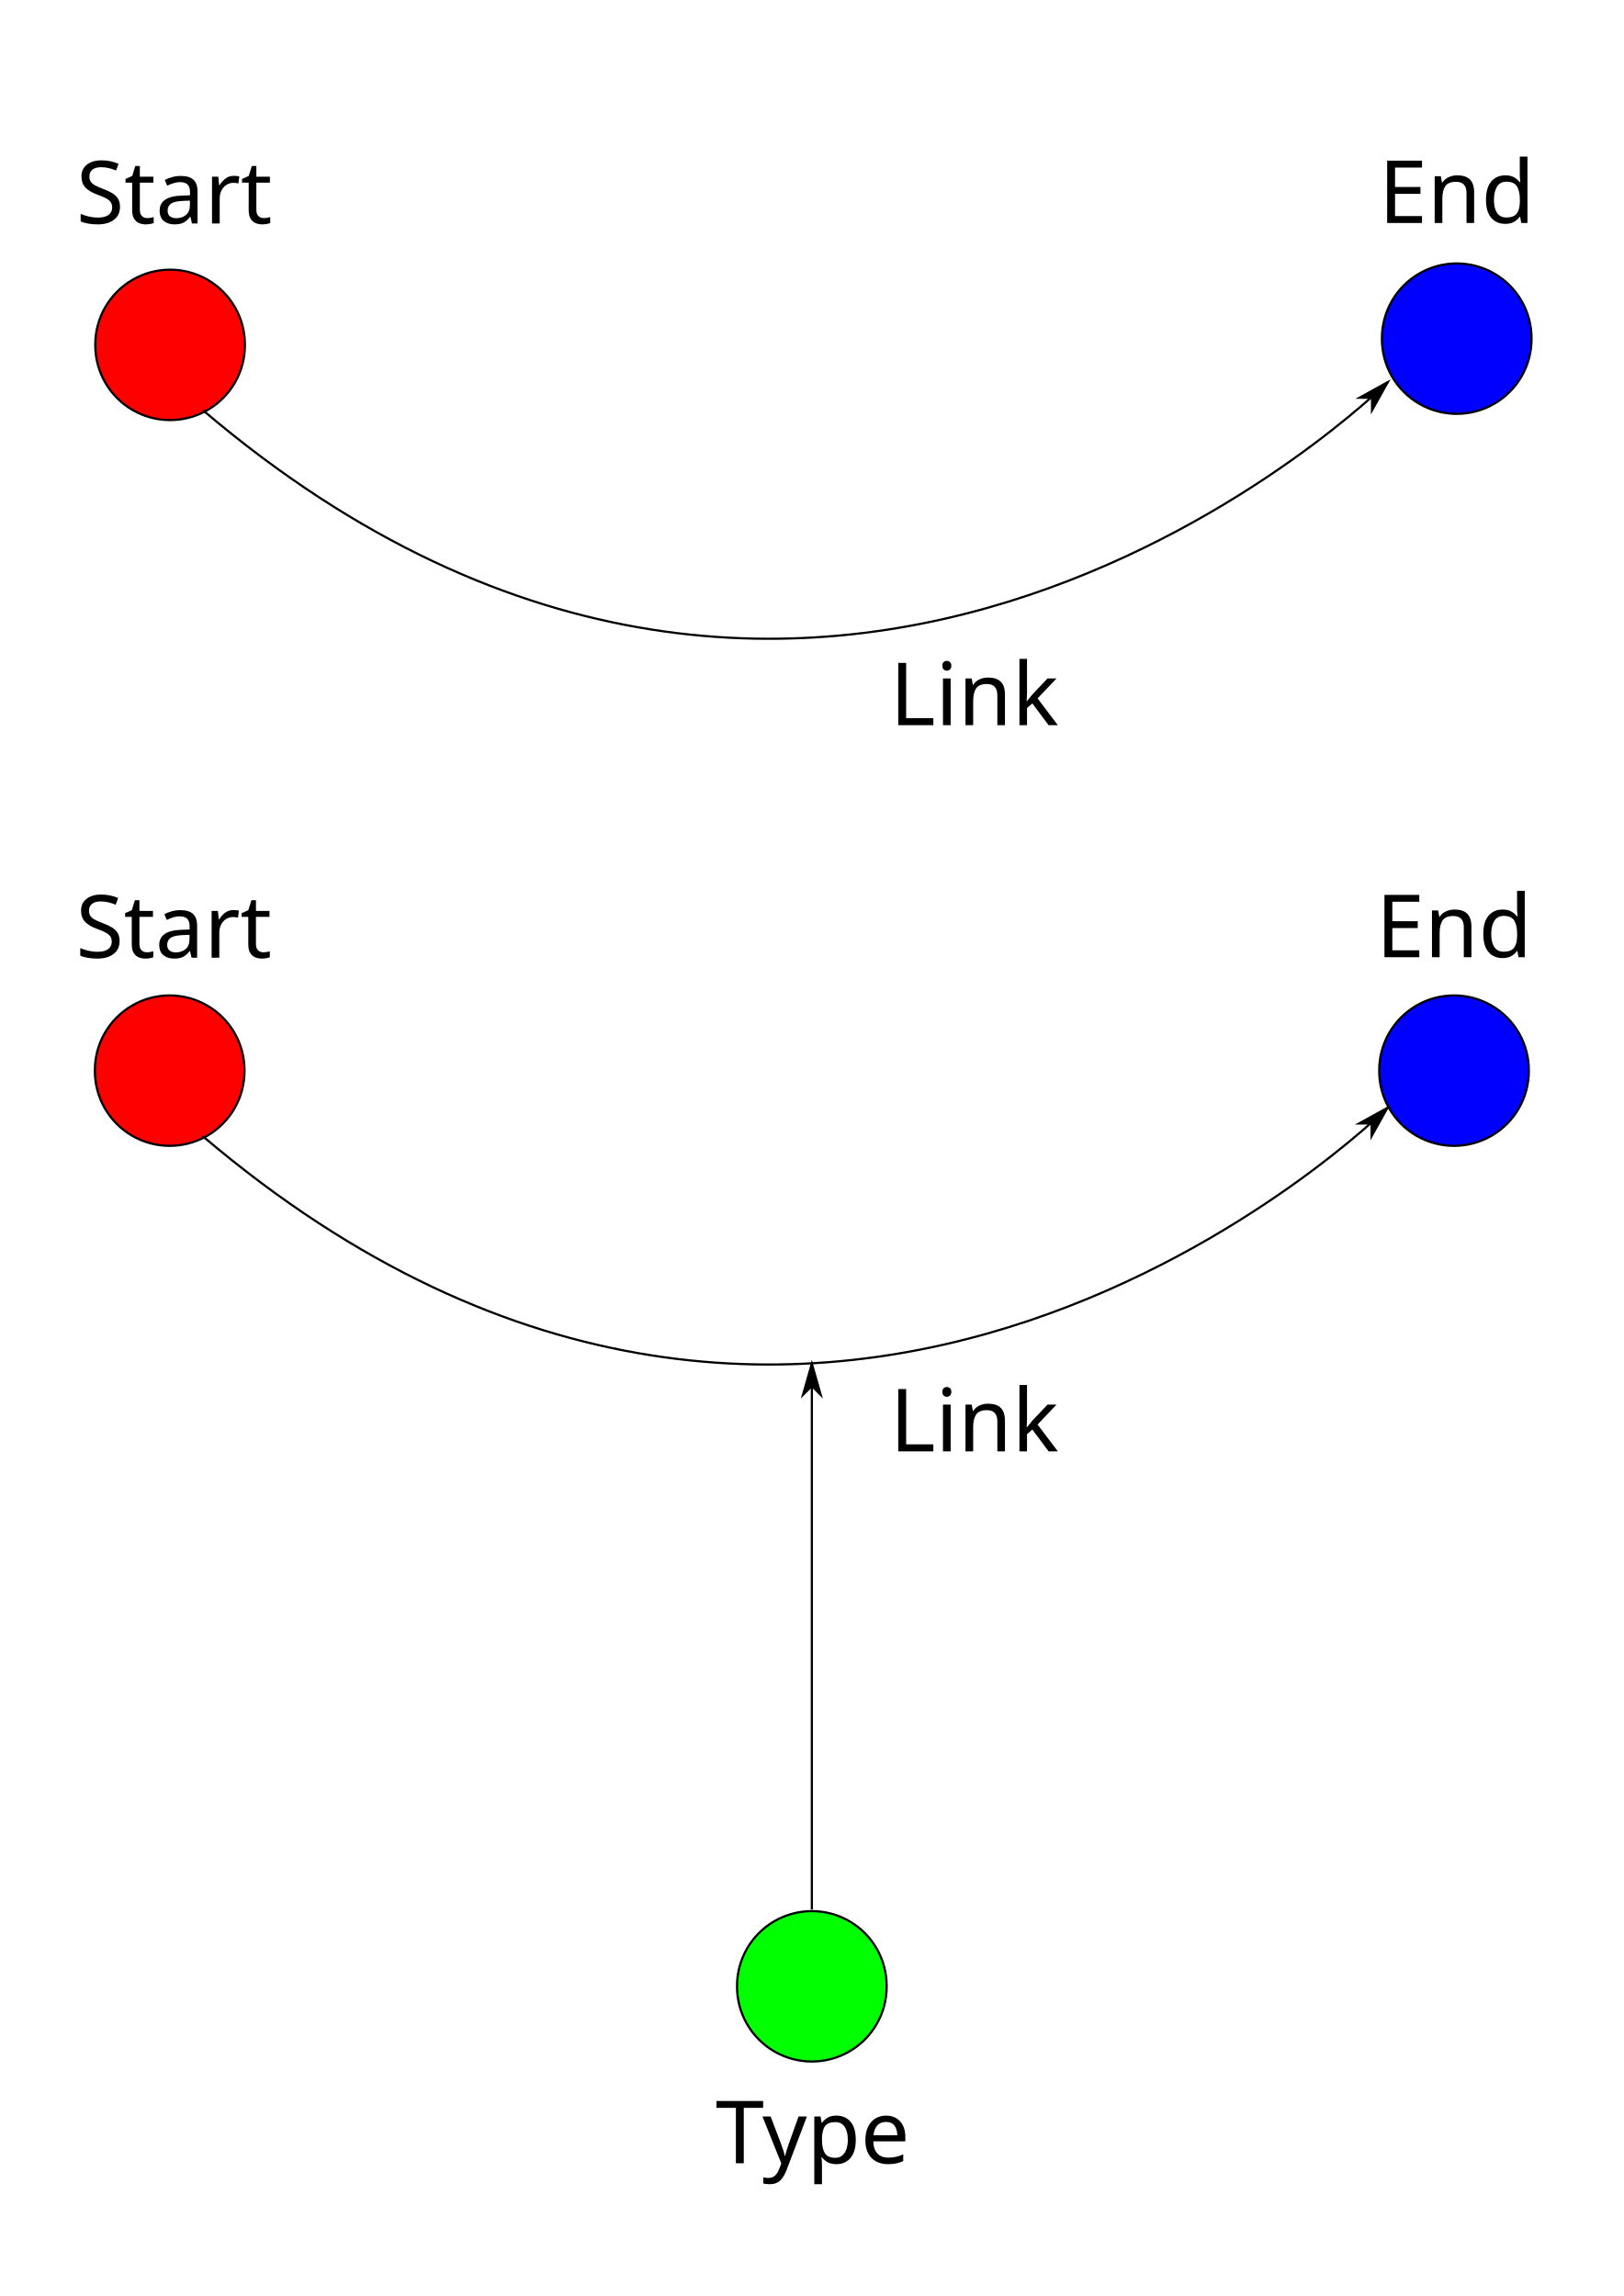
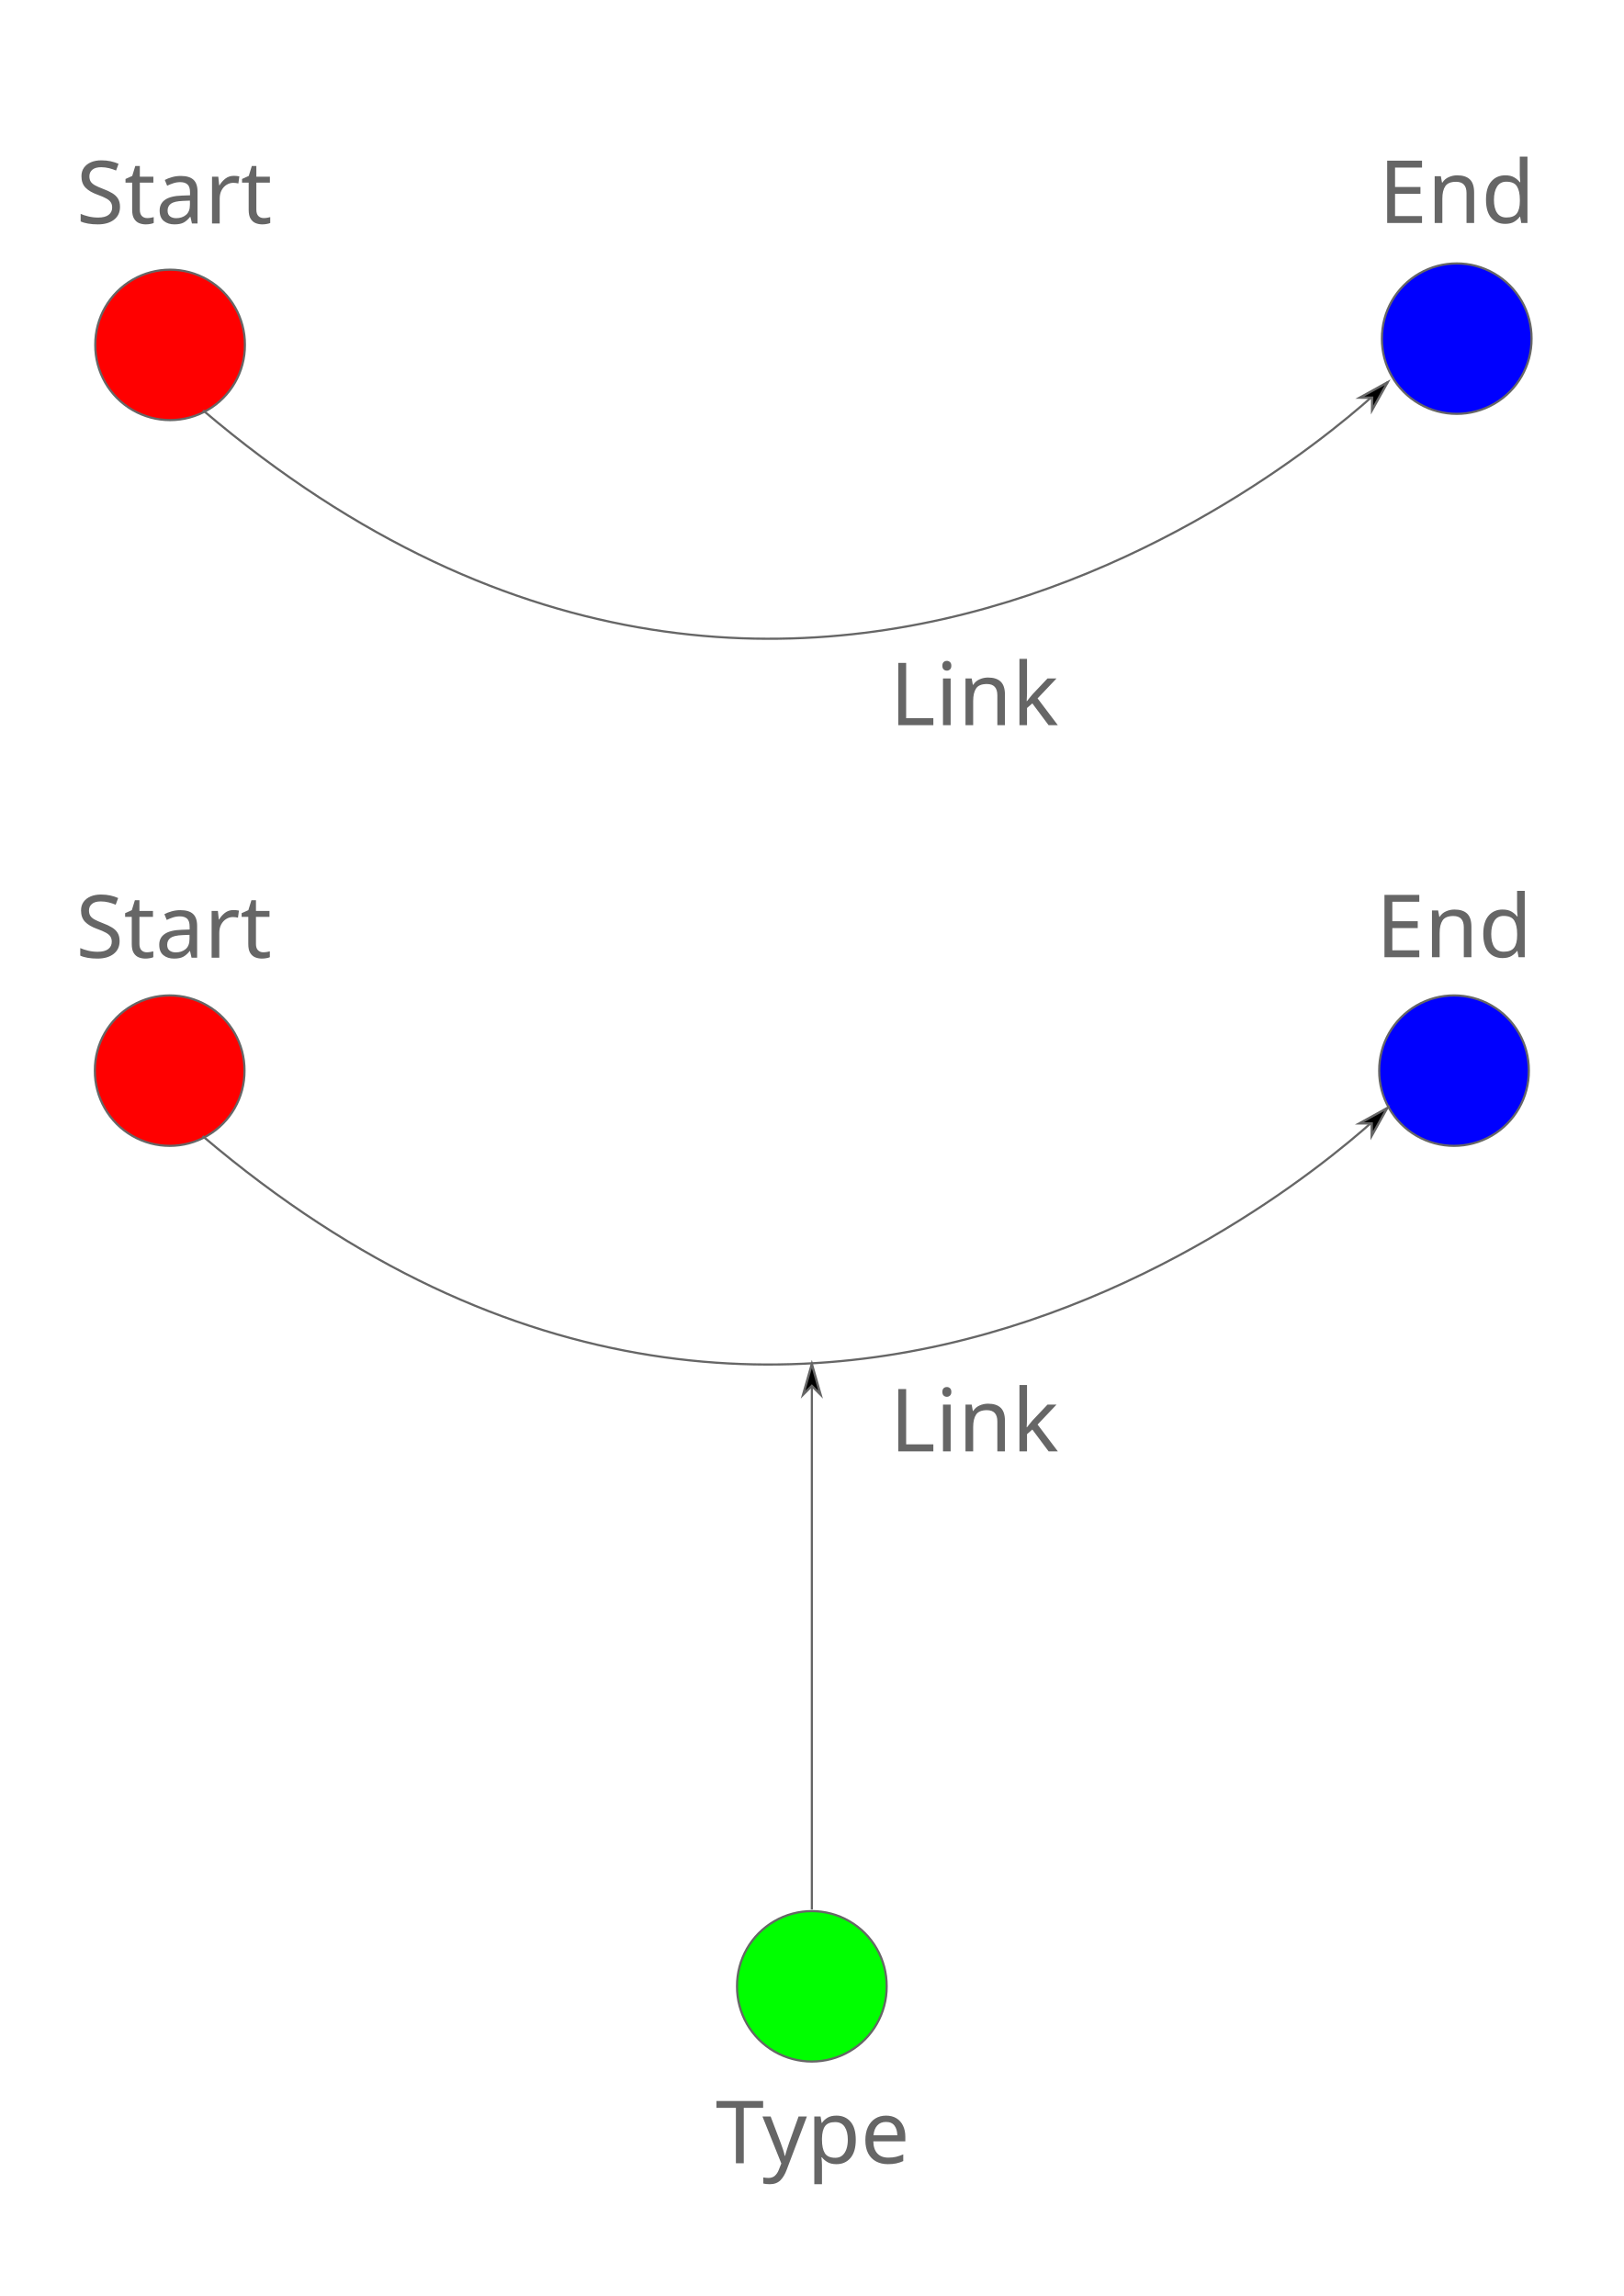
<svg xmlns="http://www.w3.org/2000/svg" id="svg2" width="744.094" height="1052.362" version="1.1">
  <defs id="defs4">
    <marker id="Arrow1Lend" orient="auto" overflow="visible" refX="0" refY="0">
-       <path id="path3786" fill-rule="evenodd" stroke="#000" stroke-width="1pt" d="M 0.0,0.0 L 5.0,-5.0 L -12.5,0.0 L 5.0,5.0 L 0.0,0.0 z" transform="scale(0.8) rotate(180) translate(12.5,0)" />
+       <path id="path3786" fill-rule="evenodd" stroke="#666666" stroke-width="1pt" d="M 0.0,0.0 L 5.0,-5.0 L -12.5,0.0 L 5.0,5.0 L 0.0,0.0 z" transform="scale(0.8) rotate(180) translate(12.5,0)" />
    </marker>
    <marker id="Arrow1Lend-9" orient="auto" overflow="visible" refX="0" refY="0">
-       <path id="path3786-8" fill-rule="evenodd" stroke="#000" stroke-width="1pt" d="M 0,0 5,-5 -12.5,0 5,5 0,0 z" transform="matrix(-0.8,0,0,-0.8,-10,0)" />
+       <path id="path3786-8" fill-rule="evenodd" stroke="#666666" stroke-width="1pt" d="M 0,0 5,-5 -12.5,0 5,5 0,0 z" transform="matrix(-0.8,0,0,-0.8,-10,0)" />
    </marker>
  </defs>
  <g id="layer1">
-     <path id="path2987" fill="red" fill-opacity="1" fill-rule="evenodd" stroke="#000" stroke-linecap="butt" stroke-linejoin="miter" stroke-opacity="1" stroke-width="1" d="m 131.429,189.505 a 34.286,34.286 0 1 1 -68.571,0 34.286,34.286 0 1 1 68.571,0 z" transform="translate(-19.19685,-31.42857)" />
-     <path id="path2987-1" fill="#00f" fill-opacity="1" fill-rule="evenodd" stroke="#000" stroke-linecap="butt" stroke-linejoin="miter" stroke-opacity="1" stroke-width="1" d="m 131.429,189.505 a 34.286,34.286 0 1 1 -68.571,0 34.286,34.286 0 1 1 68.571,0 z" transform="translate(570.4342,-34.28571)" />
-     <path id="path3777" fill="none" stroke="#000" stroke-linecap="butt" stroke-linejoin="miter" stroke-opacity="1" stroke-width="1" marker-end="url(#Arrow1Lend)" d="M 93.042,188.076 C 378.756,430.934 635.899,175.219 635.899,175.219" />
-     <path id="path2987-10" fill="red" fill-opacity="1" fill-rule="evenodd" stroke="#000" stroke-linecap="butt" stroke-linejoin="miter" stroke-opacity="1" stroke-width="1" d="m 131.429,189.505 a 34.286,34.286 0 1 1 -68.571,0 34.286,34.286 0 1 1 68.571,0 z" transform="translate(-19.38134,301.2209)" />
-     <path id="path2987-1-8" fill="#00f" fill-opacity="1" fill-rule="evenodd" stroke="#000" stroke-linecap="butt" stroke-linejoin="miter" stroke-opacity="1" stroke-width="1" d="m 131.429,189.505 a 34.286,34.286 0 1 1 -68.571,0 34.286,34.286 0 1 1 68.571,0 z" transform="translate(569.1901,301.2209)" />
-     <path id="path3777-0" fill="none" stroke="#000" stroke-linecap="butt" stroke-linejoin="miter" stroke-opacity="1" stroke-width="1" marker-end="url(#Arrow1Lend)" d="M 92.857,520.726 C 378.571,763.583 635.714,507.869 635.714,507.869" />
-     <path id="path4253" fill="none" stroke="#000" stroke-linecap="butt" stroke-linejoin="miter" stroke-opacity="1" stroke-width="1" marker-end="url(#Arrow1Lend-9)" d="m 372.047,875.219 0,-250" />
-     <path id="path2987-10-8" fill="#0f0" fill-opacity="1" fill-rule="evenodd" stroke="#000" stroke-linecap="butt" stroke-linejoin="miter" stroke-opacity="1" stroke-width="1" d="m 131.429,189.505 a 34.286,34.286 0 1 1 -68.571,0 34.286,34.286 0 1 1 68.571,0 z" transform="translate(274.9044,720.9173)" />
-     <text id="text3012" x="631.825" y="102.2" fill="#000" fill-opacity="1" stroke="none" font-family="Sans" font-size="40" font-style="normal" font-weight="normal" letter-spacing="0" word-spacing="0" xml:space="preserve" style="line-height:125%">
+     <path id="path2987" fill="red" fill-opacity="1" fill-rule="evenodd" stroke="#666666" stroke-linecap="butt" stroke-linejoin="miter" stroke-opacity="1" stroke-width="1" d="m 131.429,189.505 a 34.286,34.286 0 1 1 -68.571,0 34.286,34.286 0 1 1 68.571,0 z" transform="translate(-19.19685,-31.42857)" />
+     <path id="path2987-1" fill="#00f" fill-opacity="1" fill-rule="evenodd" stroke="#666666" stroke-linecap="butt" stroke-linejoin="miter" stroke-opacity="1" stroke-width="1" d="m 131.429,189.505 a 34.286,34.286 0 1 1 -68.571,0 34.286,34.286 0 1 1 68.571,0 z" transform="translate(570.4342,-34.28571)" />
+     <path id="path3777" fill="none" stroke="#666666" stroke-linecap="butt" stroke-linejoin="miter" stroke-opacity="1" stroke-width="1" marker-end="url(#Arrow1Lend)" d="M 93.042,188.076 C 378.756,430.934 635.899,175.219 635.899,175.219" />
+     <path id="path2987-10" fill="red" fill-opacity="1" fill-rule="evenodd" stroke="#666666" stroke-linecap="butt" stroke-linejoin="miter" stroke-opacity="1" stroke-width="1" d="m 131.429,189.505 a 34.286,34.286 0 1 1 -68.571,0 34.286,34.286 0 1 1 68.571,0 z" transform="translate(-19.38134,301.2209)" />
+     <path id="path2987-1-8" fill="#00f" fill-opacity="1" fill-rule="evenodd" stroke="#666666" stroke-linecap="butt" stroke-linejoin="miter" stroke-opacity="1" stroke-width="1" d="m 131.429,189.505 a 34.286,34.286 0 1 1 -68.571,0 34.286,34.286 0 1 1 68.571,0 z" transform="translate(569.1901,301.2209)" />
+     <path id="path3777-0" fill="none" stroke="#666666" stroke-linecap="butt" stroke-linejoin="miter" stroke-opacity="1" stroke-width="1" marker-end="url(#Arrow1Lend)" d="M 92.857,520.726 C 378.571,763.583 635.714,507.869 635.714,507.869" />
+     <path id="path4253" fill="none" stroke="#666666" stroke-linecap="butt" stroke-linejoin="miter" stroke-opacity="1" stroke-width="1" marker-end="url(#Arrow1Lend-9)" d="m 372.047,875.219 0,-250" />
+     <path id="path2987-10-8" fill="#0f0" fill-opacity="1" fill-rule="evenodd" stroke="#666666" stroke-linecap="butt" stroke-linejoin="miter" stroke-opacity="1" stroke-width="1" d="m 131.429,189.505 a 34.286,34.286 0 1 1 -68.571,0 34.286,34.286 0 1 1 68.571,0 z" transform="translate(274.9044,720.9173)" />
+     <text id="text3012" x="631.825" y="102.2" fill="#666666" fill-opacity="1" stroke="none" font-family="Sans" font-size="40" font-style="normal" font-weight="normal" letter-spacing="0" word-spacing="0" xml:space="preserve" style="line-height:125%">
      <tspan id="tspan3014" x="631.825" y="102.2">End</tspan>
    </text>
-     <text id="text3016" x="34.919" y="102.435" fill="#000" fill-opacity="1" stroke="none" font-family="Sans" font-size="40" font-style="normal" font-weight="normal" letter-spacing="0" word-spacing="0" xml:space="preserve" style="line-height:125%">
+     <text id="text3016" x="34.919" y="102.435" fill="#666666" fill-opacity="1" stroke="none" font-family="Sans" font-size="40" font-style="normal" font-weight="normal" letter-spacing="0" word-spacing="0" xml:space="preserve" style="line-height:125%">
      <tspan id="tspan3018" x="34.919" y="102.435">Start</tspan>
    </text>
-     <text id="text3020" x="407.773" y="332.393" fill="#000" fill-opacity="1" stroke="none" font-family="Sans" font-size="40" font-style="normal" font-weight="normal" letter-spacing="0" word-spacing="0" xml:space="preserve" style="line-height:125%">
+     <text id="text3020" x="407.773" y="332.393" fill="#666666" fill-opacity="1" stroke="none" font-family="Sans" font-size="40" font-style="normal" font-weight="normal" letter-spacing="0" word-spacing="0" xml:space="preserve" style="line-height:125%">
      <tspan id="tspan3022" x="407.773" y="332.393">Link</tspan>
    </text>
-     <text id="text3016-1" x="34.734" y="438.964" fill="#000" fill-opacity="1" stroke="none" font-family="Sans" font-size="40" font-style="normal" font-weight="normal" letter-spacing="0" word-spacing="0" xml:space="preserve" style="line-height:125%">
+     <text id="text3016-1" x="34.734" y="438.964" fill="#666666" fill-opacity="1" stroke="none" font-family="Sans" font-size="40" font-style="normal" font-weight="normal" letter-spacing="0" word-spacing="0" xml:space="preserve" style="line-height:125%">
      <tspan id="tspan3018-7" x="34.734" y="438.964">Start</tspan>
    </text>
-     <text id="text3012-4" x="630.581" y="438.73" fill="#000" fill-opacity="1" stroke="none" font-family="Sans" font-size="40" font-style="normal" font-weight="normal" letter-spacing="0" word-spacing="0" xml:space="preserve" style="line-height:125%">
+     <text id="text3012-4" x="630.581" y="438.73" fill="#666666" fill-opacity="1" stroke="none" font-family="Sans" font-size="40" font-style="normal" font-weight="normal" letter-spacing="0" word-spacing="0" xml:space="preserve" style="line-height:125%">
      <tspan id="tspan3014-0" x="630.581" y="438.73">End</tspan>
    </text>
-     <text id="text3020-9" x="407.773" y="665.219" fill="#000" fill-opacity="1" stroke="none" font-family="Sans" font-size="40" font-style="normal" font-weight="normal" letter-spacing="0" word-spacing="0" xml:space="preserve" style="line-height:125%">
+     <text id="text3020-9" x="407.773" y="665.219" fill="#666666" fill-opacity="1" stroke="none" font-family="Sans" font-size="40" font-style="normal" font-weight="normal" letter-spacing="0" word-spacing="0" xml:space="preserve" style="line-height:125%">
      <tspan id="tspan3022-4" x="407.773" y="665.219">Link</tspan>
    </text>
-     <text id="text3087" x="327.926" y="991.531" fill="#000" fill-opacity="1" stroke="none" font-family="Sans" font-size="40" font-style="normal" font-weight="normal" letter-spacing="0" word-spacing="0" xml:space="preserve" style="line-height:125%">
+     <text id="text3087" x="327.926" y="991.531" fill="#666666" fill-opacity="1" stroke="none" font-family="Sans" font-size="40" font-style="normal" font-weight="normal" letter-spacing="0" word-spacing="0" xml:space="preserve" style="line-height:125%">
      <tspan id="tspan3091" x="327.926" y="991.531">Type</tspan>
    </text>
  </g>
</svg>
